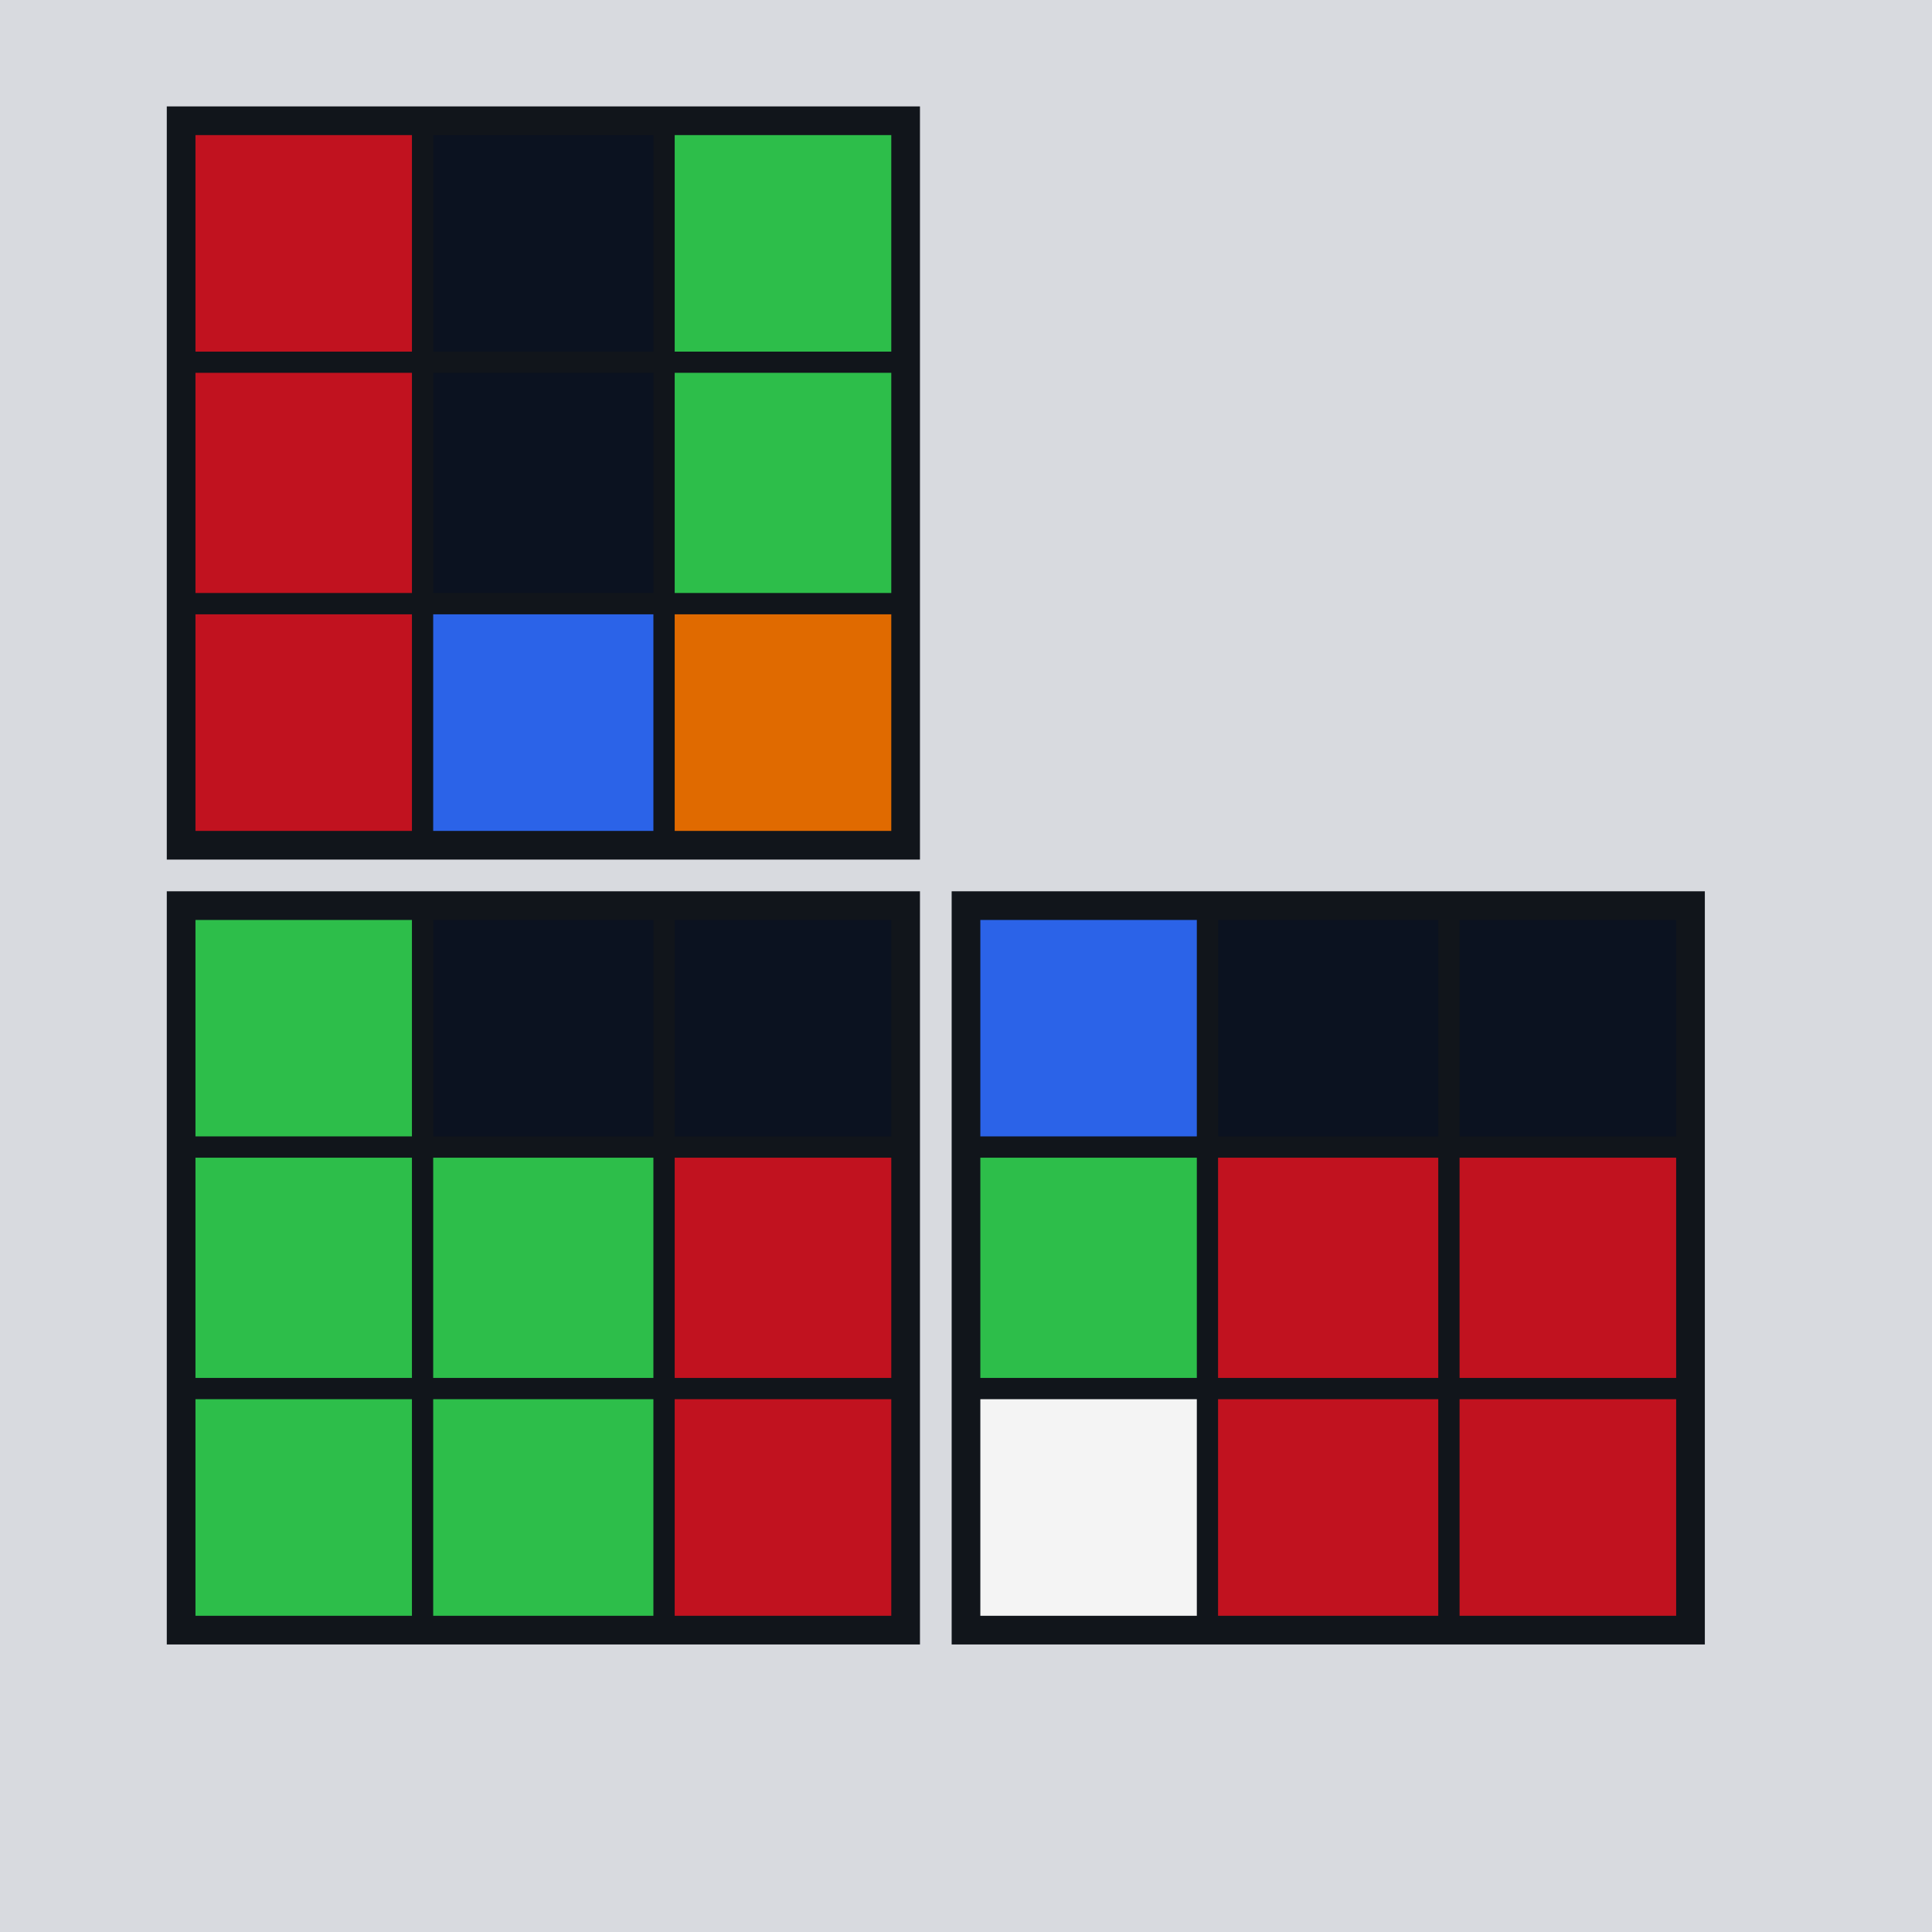
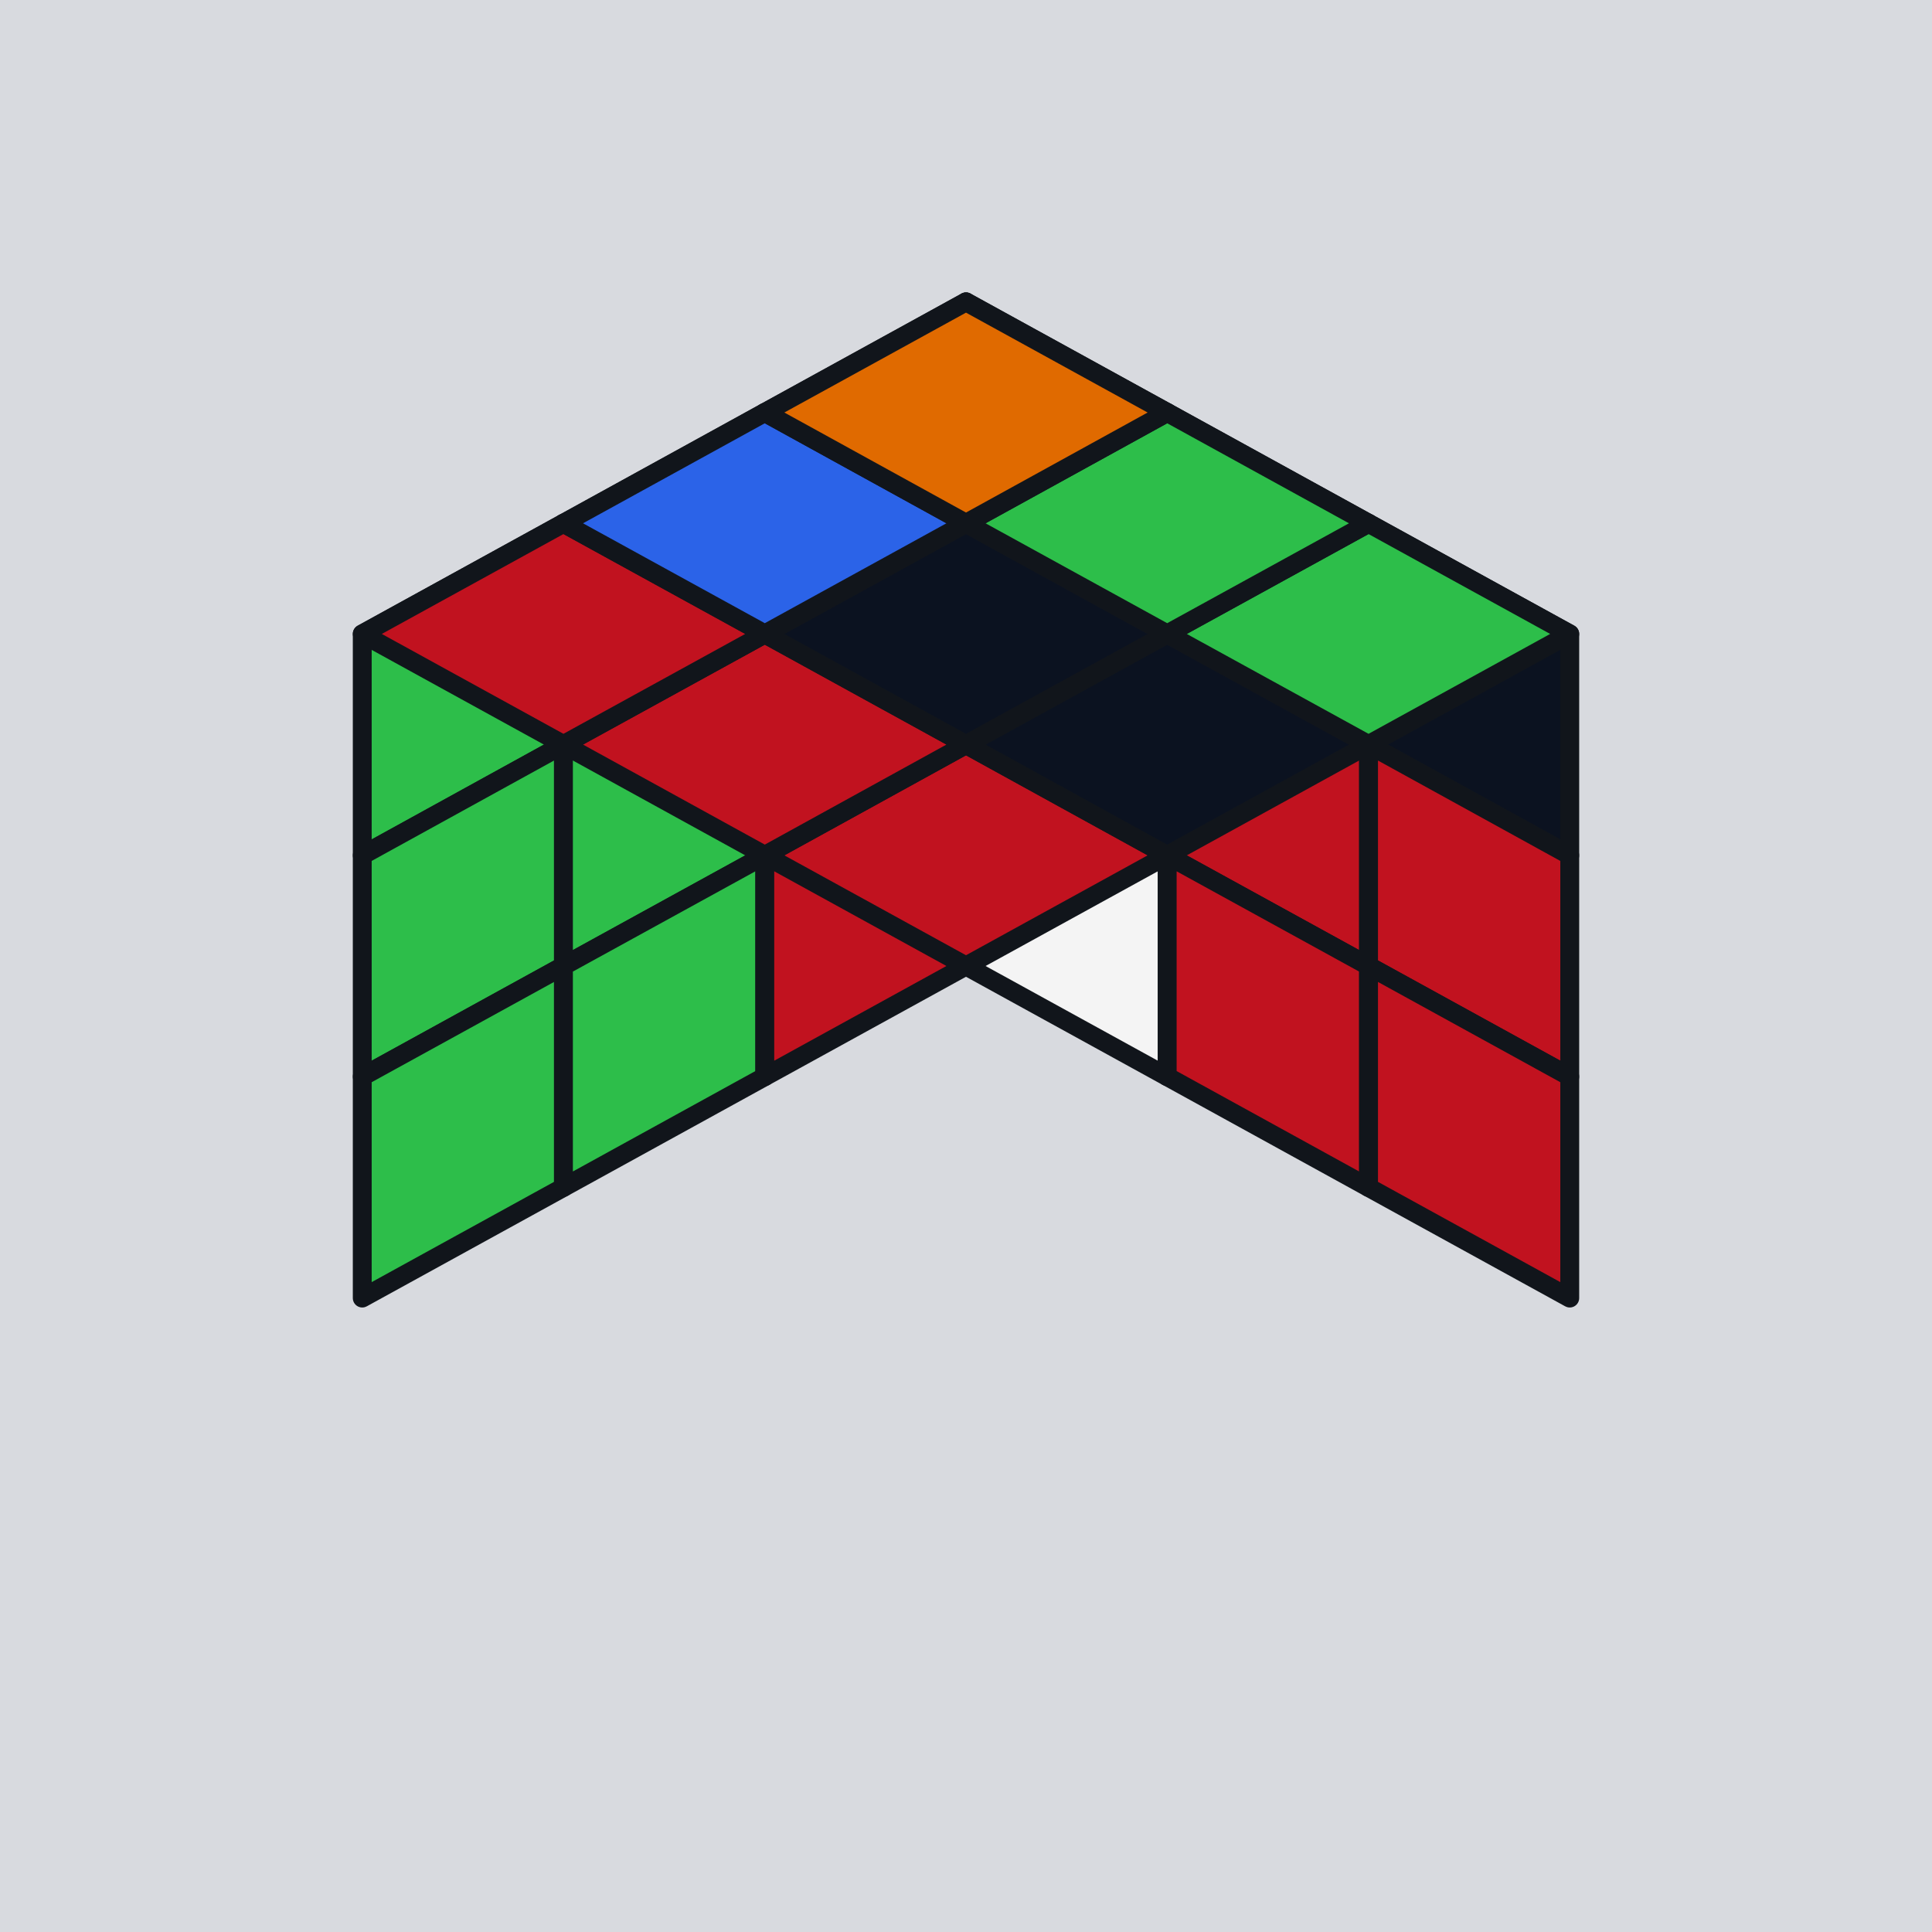
<svg xmlns="http://www.w3.org/2000/svg" viewBox="0 0 128 128">
  <rect x="0" y="0" width="128" height="128" fill="#D8DADF" />
-   <rect x="12" y="8" width="16" height="16" fill="#C1121F" stroke="#11151B" stroke-width="1.4" />
-   <rect x="28" y="8" width="16" height="16" fill="#0B1220" stroke="#11151B" stroke-width="1.4" />
-   <rect x="44" y="8" width="16" height="16" fill="#2DBE4A" stroke="#11151B" stroke-width="1.4" />
-   <rect x="12" y="24" width="16" height="16" fill="#C1121F" stroke="#11151B" stroke-width="1.4" />
-   <rect x="28" y="24" width="16" height="16" fill="#0B1220" stroke="#11151B" stroke-width="1.4" />
-   <rect x="44" y="24" width="16" height="16" fill="#2DBE4A" stroke="#11151B" stroke-width="1.4" />
-   <rect x="12" y="40" width="16" height="16" fill="#C1121F" stroke="#11151B" stroke-width="1.4" />
-   <rect x="28" y="40" width="16" height="16" fill="#2B63E8" stroke="#11151B" stroke-width="1.4" />
-   <rect x="44" y="40" width="16" height="16" fill="#E06A00" stroke="#11151B" stroke-width="1.4" />
-   <rect x="12" y="8" width="48" height="48" fill="none" stroke="#11151B" stroke-width="1.9" />
-   <rect x="12" y="60" width="16" height="16" fill="#2DBE4A" stroke="#11151B" stroke-width="1.4" />
-   <rect x="28" y="60" width="16" height="16" fill="#0B1220" stroke="#11151B" stroke-width="1.4" />
-   <rect x="44" y="60" width="16" height="16" fill="#0B1220" stroke="#11151B" stroke-width="1.4" />
-   <rect x="12" y="76" width="16" height="16" fill="#2DBE4A" stroke="#11151B" stroke-width="1.4" />
-   <rect x="28" y="76" width="16" height="16" fill="#2DBE4A" stroke="#11151B" stroke-width="1.4" />
-   <rect x="44" y="76" width="16" height="16" fill="#C1121F" stroke="#11151B" stroke-width="1.4" />
-   <rect x="12" y="92" width="16" height="16" fill="#2DBE4A" stroke="#11151B" stroke-width="1.4" />
-   <rect x="28" y="92" width="16" height="16" fill="#2DBE4A" stroke="#11151B" stroke-width="1.4" />
-   <rect x="44" y="92" width="16" height="16" fill="#C1121F" stroke="#11151B" stroke-width="1.4" />
-   <rect x="12" y="60" width="48" height="48" fill="none" stroke="#11151B" stroke-width="1.9" />
-   <rect x="64" y="60" width="16" height="16" fill="#2B63E8" stroke="#11151B" stroke-width="1.4" />
-   <rect x="80" y="60" width="16" height="16" fill="#0B1220" stroke="#11151B" stroke-width="1.4" />
-   <rect x="96" y="60" width="16" height="16" fill="#0B1220" stroke="#11151B" stroke-width="1.4" />
-   <rect x="64" y="76" width="16" height="16" fill="#2DBE4A" stroke="#11151B" stroke-width="1.4" />
-   <rect x="80" y="76" width="16" height="16" fill="#C1121F" stroke="#11151B" stroke-width="1.4" />
-   <rect x="96" y="76" width="16" height="16" fill="#C1121F" stroke="#11151B" stroke-width="1.4" />
-   <rect x="64" y="92" width="16" height="16" fill="#F4F4F4" stroke="#11151B" stroke-width="1.4" />
-   <rect x="80" y="92" width="16" height="16" fill="#C1121F" stroke="#11151B" stroke-width="1.4" />
-   <rect x="96" y="92" width="16" height="16" fill="#C1121F" stroke="#11151B" stroke-width="1.4" />
-   <rect x="64" y="60" width="48" height="48" fill="none" stroke="#11151B" stroke-width="1.9" />
+   <polygon points="24.00,42.00 37.33,34.67 37.33,49.33 24.00,56.67" fill="#2DBE4A" stroke="#11151B" stroke-width="1.25" stroke-linejoin="round" />
+   <polygon points="37.33,34.67 50.67,27.33 50.67,42.00 37.33,49.33" fill="#0B1220" stroke="#11151B" stroke-width="1.25" stroke-linejoin="round" />
+   <polygon points="50.67,27.33 64.00,20.00 64.00,34.67 50.67,42.00" fill="#0B1220" stroke="#11151B" stroke-width="1.25" stroke-linejoin="round" />
+   <polygon points="24.00,56.67 37.33,49.33 37.33,64.00 24.00,71.33" fill="#2DBE4A" stroke="#11151B" stroke-width="1.25" stroke-linejoin="round" />
+   <polygon points="37.33,49.33 50.67,42.00 50.67,56.67 37.33,64.00" fill="#2DBE4A" stroke="#11151B" stroke-width="1.25" stroke-linejoin="round" />
+   <polygon points="50.67,42.00 64.00,34.67 64.00,49.33 50.67,56.67" fill="#C1121F" stroke="#11151B" stroke-width="1.25" stroke-linejoin="round" />
+   <polygon points="24.00,71.33 37.33,64.00 37.33,78.67 24.00,86.00" fill="#2DBE4A" stroke="#11151B" stroke-width="1.25" stroke-linejoin="round" />
+   <polygon points="37.33,64.00 50.67,56.67 50.67,71.33 37.33,78.67" fill="#2DBE4A" stroke="#11151B" stroke-width="1.25" stroke-linejoin="round" />
+   <polygon points="50.67,56.67 64.00,49.33 64.00,64.00 50.67,71.33" fill="#C1121F" stroke="#11151B" stroke-width="1.25" stroke-linejoin="round" />
+   <polygon points="64.00,20.00 77.33,27.33 77.33,42.00 64.00,34.67" fill="#2B63E8" stroke="#11151B" stroke-width="1.25" stroke-linejoin="round" />
+   <polygon points="77.33,27.33 90.67,34.67 90.67,49.33 77.33,42.00" fill="#0B1220" stroke="#11151B" stroke-width="1.25" stroke-linejoin="round" />
+   <polygon points="90.67,34.67 104.00,42.00 104.00,56.67 90.67,49.33" fill="#0B1220" stroke="#11151B" stroke-width="1.25" stroke-linejoin="round" />
+   <polygon points="64.00,34.67 77.33,42.00 77.33,56.67 64.00,49.33" fill="#2DBE4A" stroke="#11151B" stroke-width="1.25" stroke-linejoin="round" />
+   <polygon points="77.33,42.00 90.67,49.33 90.67,64.00 77.33,56.67" fill="#C1121F" stroke="#11151B" stroke-width="1.25" stroke-linejoin="round" />
+   <polygon points="90.67,49.33 104.00,56.67 104.00,71.33 90.67,64.00" fill="#C1121F" stroke="#11151B" stroke-width="1.25" stroke-linejoin="round" />
+   <polygon points="64.00,49.33 77.33,56.67 77.33,71.33 64.00,64.00" fill="#F4F4F4" stroke="#11151B" stroke-width="1.25" stroke-linejoin="round" />
+   <polygon points="77.33,56.67 90.67,64.00 90.67,78.67 77.33,71.33" fill="#C1121F" stroke="#11151B" stroke-width="1.25" stroke-linejoin="round" />
+   <polygon points="90.67,64.00 104.00,71.33 104.00,86.00 90.67,78.67" fill="#C1121F" stroke="#11151B" stroke-width="1.25" stroke-linejoin="round" />
+   <polygon points="64.00,64.00 77.33,56.67 64.00,49.33 50.67,56.67" fill="#C1121F" stroke="#11151B" stroke-width="1.25" stroke-linejoin="round" />
+   <polygon points="77.33,56.67 90.67,49.33 77.33,42.00 64.00,49.33" fill="#0B1220" stroke="#11151B" stroke-width="1.25" stroke-linejoin="round" />
+   <polygon points="90.67,49.33 104.00,42.00 90.67,34.67 77.33,42.00" fill="#2DBE4A" stroke="#11151B" stroke-width="1.25" stroke-linejoin="round" />
+   <polygon points="50.67,56.67 64.00,49.33 50.67,42.00 37.33,49.33" fill="#C1121F" stroke="#11151B" stroke-width="1.25" stroke-linejoin="round" />
+   <polygon points="64.00,49.33 77.33,42.00 64.00,34.67 50.67,42.00" fill="#0B1220" stroke="#11151B" stroke-width="1.25" stroke-linejoin="round" />
+   <polygon points="77.33,42.00 90.67,34.67 77.33,27.33 64.00,34.67" fill="#2DBE4A" stroke="#11151B" stroke-width="1.25" stroke-linejoin="round" />
+   <polygon points="37.33,49.33 50.67,42.00 37.33,34.67 24.00,42.00" fill="#C1121F" stroke="#11151B" stroke-width="1.25" stroke-linejoin="round" />
+   <polygon points="50.67,42.00 64.00,34.67 50.67,27.33 37.33,34.67" fill="#2B63E8" stroke="#11151B" stroke-width="1.25" stroke-linejoin="round" />
+   <polygon points="64.00,34.67 77.33,27.33 64.00,20.00 50.67,27.33" fill="#E06A00" stroke="#11151B" stroke-width="1.25" stroke-linejoin="round" />
</svg>
